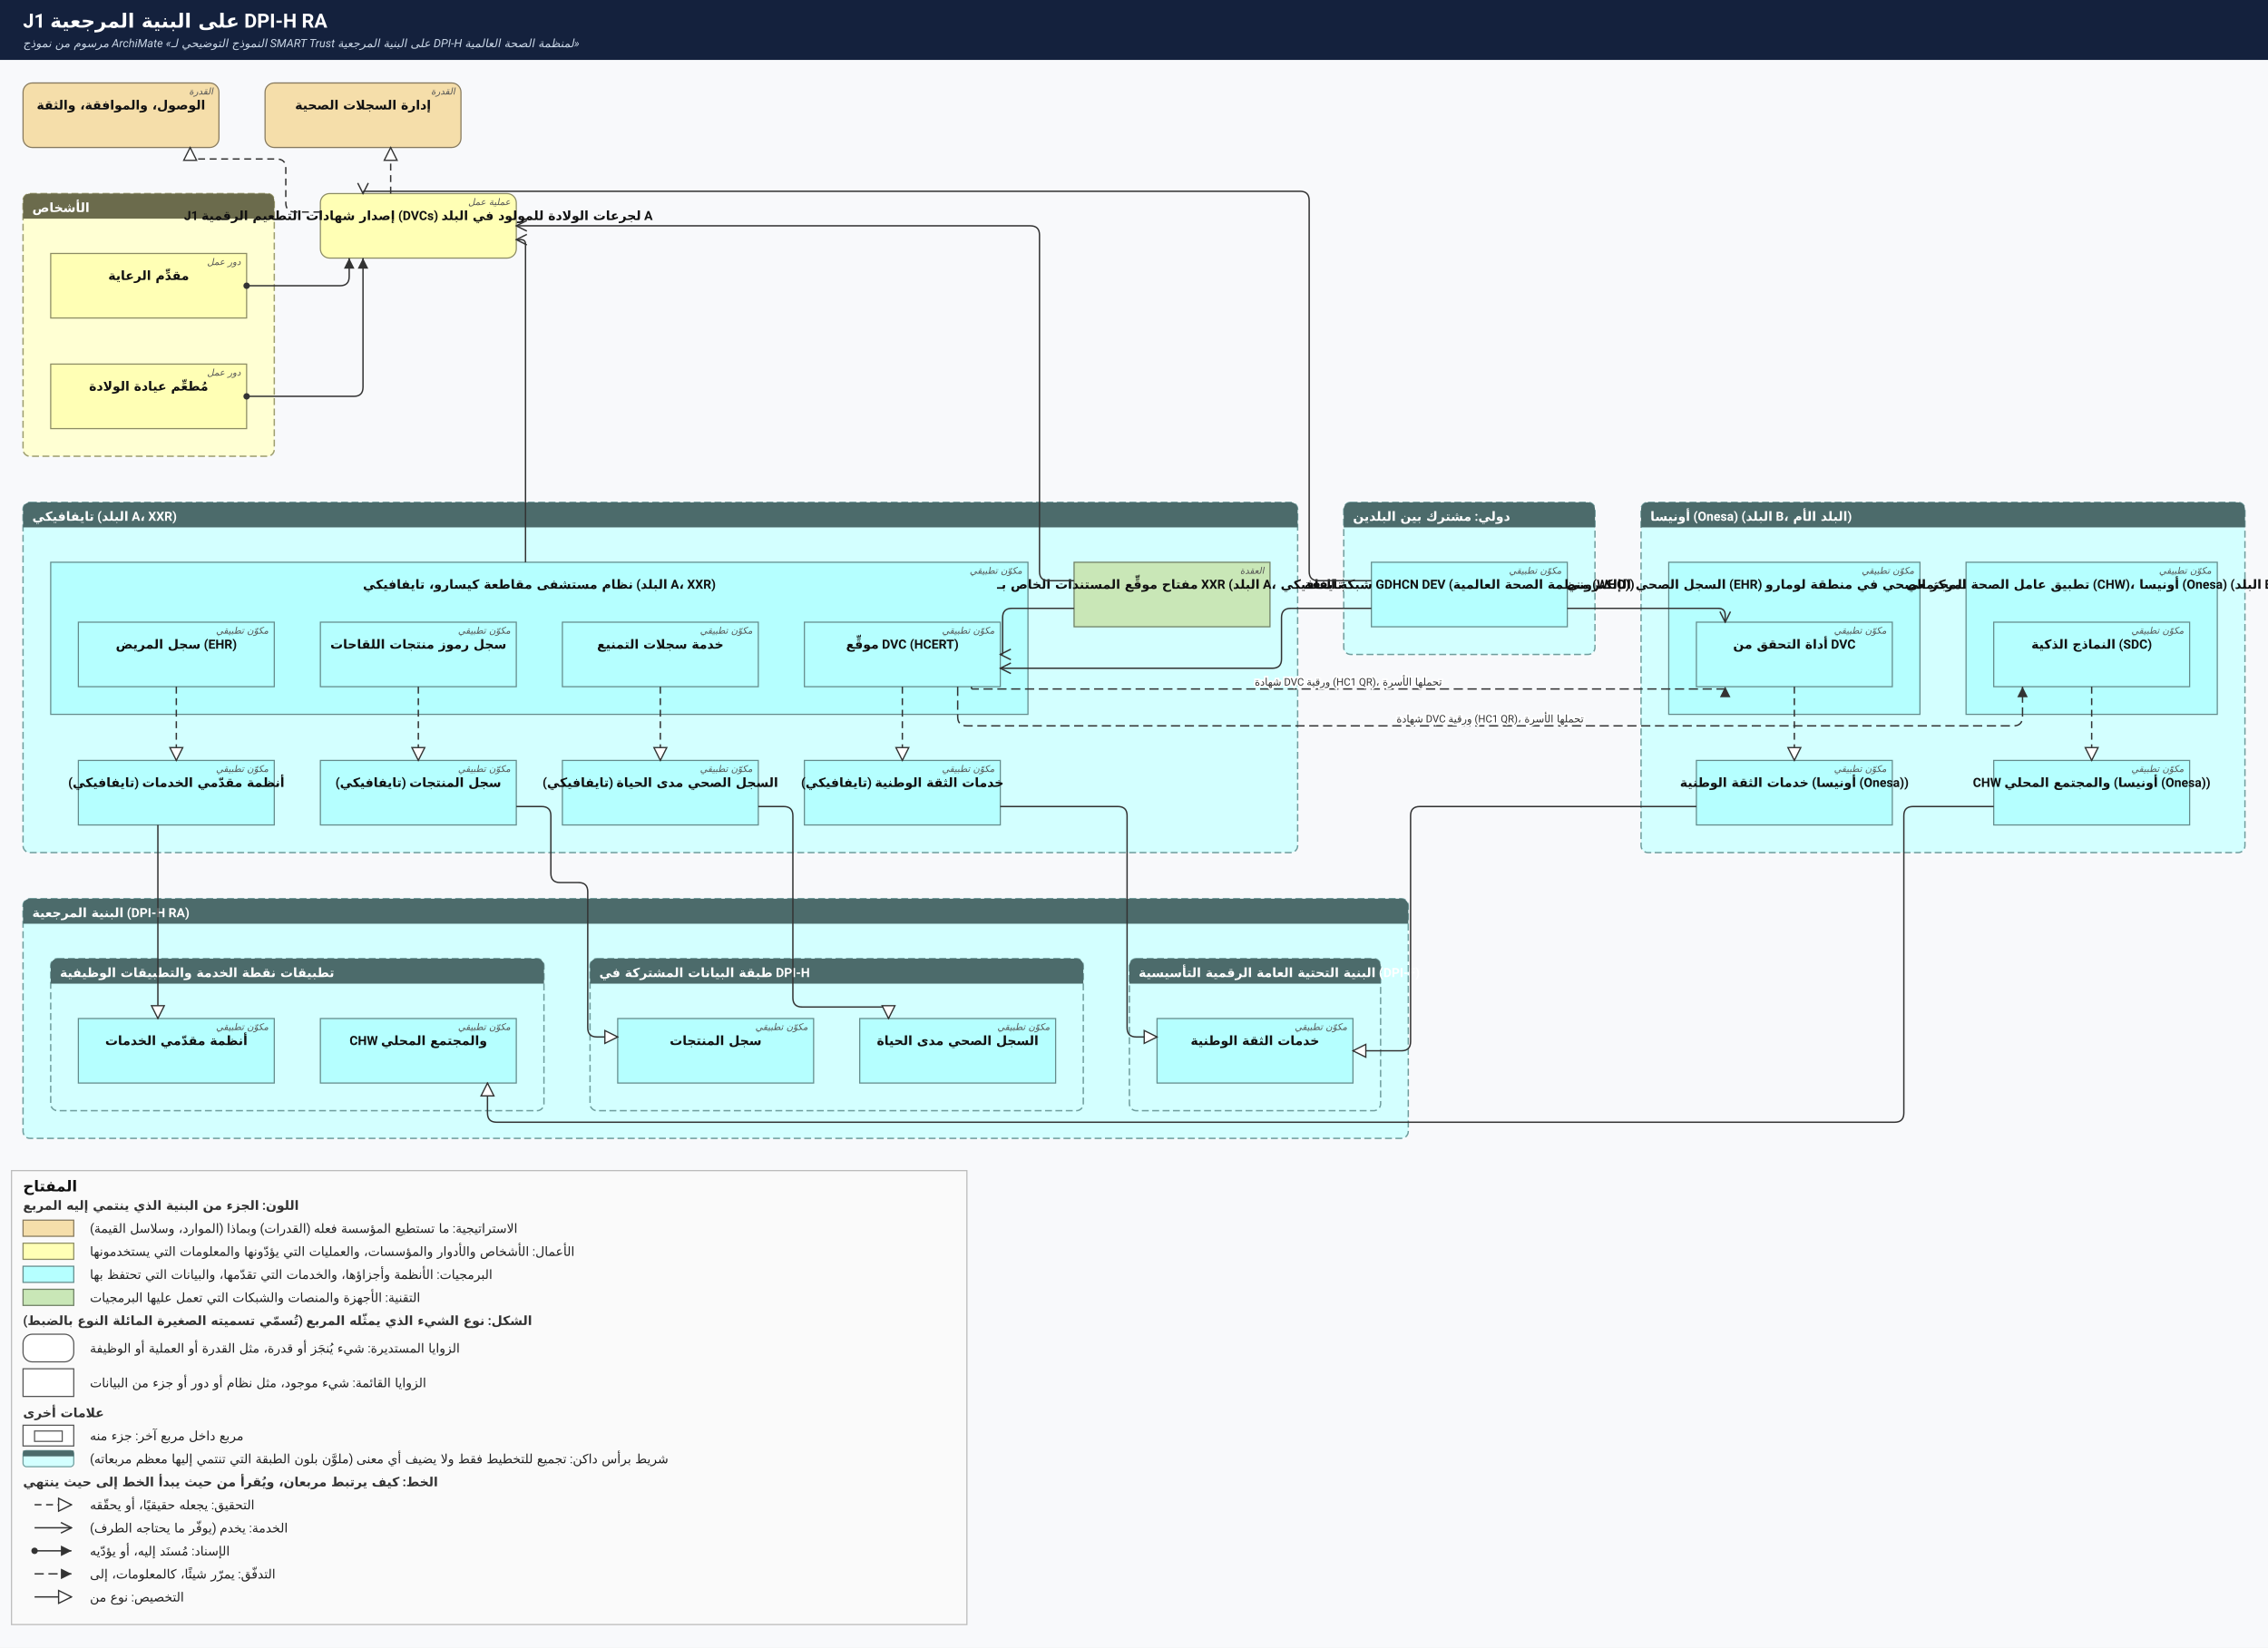
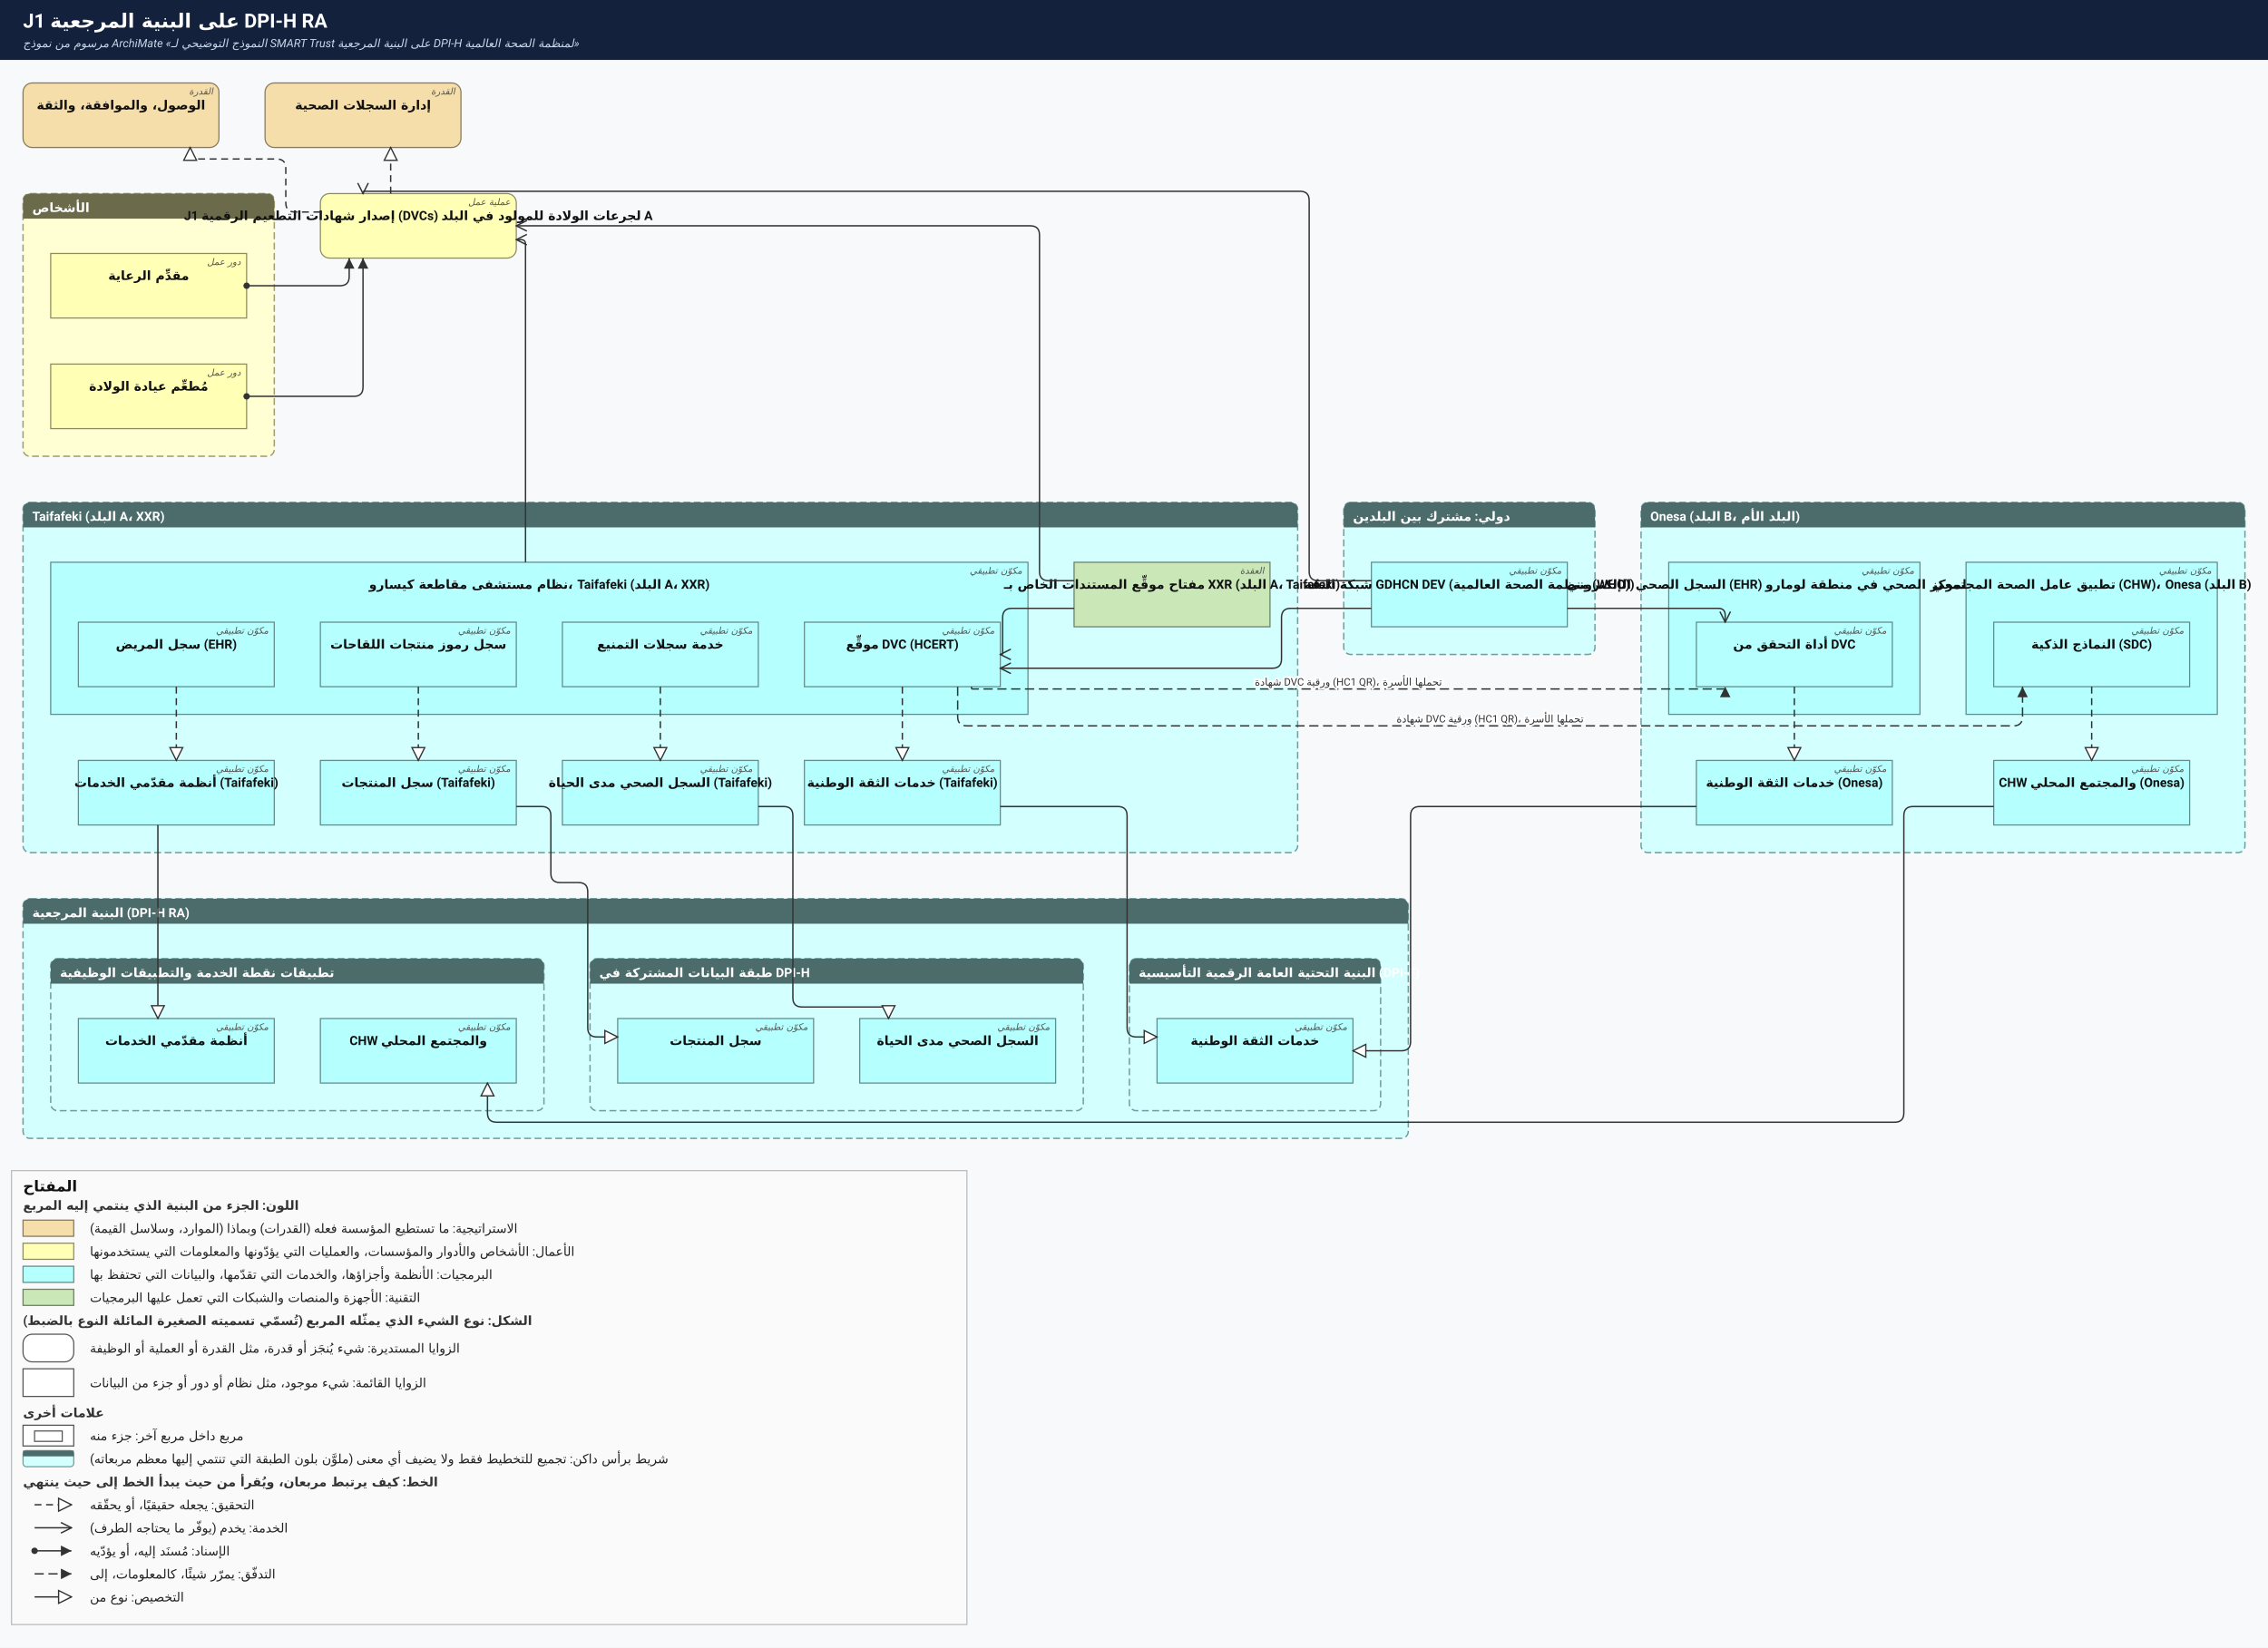
<svg xmlns="http://www.w3.org/2000/svg" viewBox="4 -48 1968 1430" width="1968" height="1430" role="img" aria-labelledby="av-title">
  <style>
.av-name{font:600 11px system-ui, -apple-system, "Segoe UI", Roboto, "Helvetica Neue", Arial, "Noto Sans", sans-serif;fill:#111}
.av-type{font:italic 8px system-ui, -apple-system, "Segoe UI", Roboto, "Helvetica Neue", Arial, "Noto Sans", sans-serif;fill:#555}
.av-group{font:600 11px system-ui, -apple-system, "Segoe UI", Roboto, "Helvetica Neue", Arial, "Noto Sans", sans-serif;fill:#333}
.av-note{font:10px system-ui, -apple-system, "Segoe UI", Roboto, "Helvetica Neue", Arial, "Noto Sans", sans-serif;fill:#222}
.av-key{font:11px system-ui, -apple-system, "Segoe UI", Roboto, "Helvetica Neue", Arial, "Noto Sans", sans-serif;fill:#222}
.av-keyh{font:600 11px system-ui, -apple-system, "Segoe UI", Roboto, "Helvetica Neue", Arial, "Noto Sans", sans-serif;fill:#333}
.av-keyt{font:700 13px system-ui, -apple-system, "Segoe UI", Roboto, "Helvetica Neue", Arial, "Noto Sans", sans-serif;fill:#111}
.av-rel{font:9px system-ui, -apple-system, "Segoe UI", Roboto, "Helvetica Neue", Arial, "Noto Sans", sans-serif;fill:#333;paint-order:stroke;stroke:#fff;stroke-width:3px}
a:hover rect,a:hover polygon,a:focus rect,a:focus polygon{stroke:#06c;stroke-width:2.5}
</style>
  <defs>
    <marker id="arrow-open" viewBox="0 0 12 12" refX="11" refY="6" markerWidth="11" markerHeight="11" orient="auto-start-reverse" markerUnits="userSpaceOnUse">
      <path d="M1 1 L11 6 L1 11" fill="none" stroke="#333" stroke-width="1.3" />
    </marker>
    <marker id="arrow-filled" viewBox="0 0 12 12" refX="11" refY="6" markerWidth="11" markerHeight="11" orient="auto-start-reverse" markerUnits="userSpaceOnUse">
      <path d="M1 1 L11 6 L1 11 Z" fill="#333" />
    </marker>
    <marker id="arrow-small" viewBox="0 0 10 10" refX="9" refY="5" markerWidth="8" markerHeight="8" orient="auto-start-reverse" markerUnits="userSpaceOnUse">
      <path d="M1 1 L9 5 L1 9" fill="none" stroke="#333" stroke-width="1.2" />
    </marker>
    <marker id="triangle-hollow" viewBox="0 0 14 14" refX="13" refY="7" markerWidth="13" markerHeight="13" orient="auto-start-reverse" markerUnits="userSpaceOnUse">
      <path d="M1 1 L13 7 L1 13 Z" fill="#fff" stroke="#333" stroke-width="1.2" />
    </marker>
    <marker id="diamond-filled" viewBox="0 0 16 10" refX="1" refY="5" markerWidth="16" markerHeight="10" orient="auto-start-reverse" markerUnits="userSpaceOnUse">
      <path d="M1 5 L8 1 L15 5 L8 9 Z" fill="#333" />
    </marker>
    <marker id="diamond-hollow" viewBox="0 0 16 10" refX="1" refY="5" markerWidth="16" markerHeight="10" orient="auto-start-reverse" markerUnits="userSpaceOnUse">
      <path d="M1 5 L8 1 L15 5 L8 9 Z" fill="#fff" stroke="#333" stroke-width="1.2" />
    </marker>
    <marker id="dot" viewBox="0 0 8 8" refX="4" refY="4" markerWidth="7" markerHeight="7" orient="auto" markerUnits="userSpaceOnUse">
      <circle cx="4" cy="4" r="3.2" fill="#333" />
    </marker>
    <pattern id="missing" width="8" height="8" patternUnits="userSpaceOnUse" patternTransform="rotate(45)">
      <rect width="8" height="8" fill="#fff" />
      <line x1="0" y1="0" x2="0" y2="8" stroke="#d33" stroke-width="2" />
    </pattern>
  </defs>
  <rect x="4" y="-48" width="1968" height="1430" fill="#f8f9fb" />
  <rect x="4" y="-48" width="1968" height="52" fill="#14213d" />
  <text x="24" y="-24" style="font:700 17px system-ui, -apple-system, &quot;Segoe UI&quot;, Roboto, &quot;Helvetica Neue&quot;, Arial, &quot;Noto Sans&quot;, sans-serif;fill:#fff">J1 على البنية المرجعية DPI-H RA</text>
  <text x="24" y="-7" style="font:italic 10px system-ui, -apple-system, &quot;Segoe UI&quot;, Roboto, &quot;Helvetica Neue&quot;, Arial, &quot;Noto Sans&quot;, sans-serif;fill:#c9d6e6">مرسوم من نموذج ArchiMate «النموذج التوضيحي لـ SMART Trust على البنية المرجعية DPI-H لمنظمة الصحة العالمية»</text>
  <a href="../../../ar/smart-trust-demo/archimate/0.1.0/element/access-consent-trust/" target="_top">
    <rect x="24" y="24" width="170" height="56" rx="8" fill="#f5deaa" stroke="#877a5e" stroke-width="1" />
    <text class="av-type" x="189" y="34" text-anchor="end">القدرة</text>
    <text class="av-name" x="109" y="47" text-anchor="middle">
      <tspan x="109" dy="0">الوصول، والموافقة، والثقة</tspan>
    </text>
  </a>
  <a href="../../../ar/smart-trust-demo/archimate/0.1.0/element/health-record-management/" target="_top">
    <rect x="234" y="24" width="170" height="56" rx="8" fill="#f5deaa" stroke="#877a5e" stroke-width="1" />
    <text class="av-type" x="399" y="34" text-anchor="end">القدرة</text>
    <text class="av-name" x="319" y="47" text-anchor="middle">
      <tspan x="319" dy="0">إدارة السجلات الصحية</tspan>
    </text>
  </a>
  <a href="../../../ar/smart-trust-demo/archimate/0.1.0/element/people/" target="_top">
    <rect x="24" y="120" width="218" height="228" rx="6" fill="#ffffd3" stroke="#9e9e70" stroke-width="1.2" stroke-dasharray="6 3" />
    <path d="M24 126 a6 6 0 0 1 6 -6 h206 a6 6 0 0 1 6 6 v15.75 h-218 z" fill="#6b6b4c" />
    <text class="av-group" x="32" y="136" style="fill:#fff">الأشخاص</text>
  </a>
  <a href="../../../ar/smart-trust-demo/archimate/0.1.0/element/caregiver/" target="_top">
    <rect x="48" y="172" width="170" height="56" fill="#ffffb5" stroke="#8c8c64" stroke-width="1" />
    <text class="av-type" x="213" y="182" text-anchor="end">دور عمل</text>
    <text class="av-name" x="133" y="195" text-anchor="middle">
      <tspan x="133" dy="0">مقدِّم الرعاية</tspan>
    </text>
  </a>
  <a href="../../../ar/smart-trust-demo/archimate/0.1.0/element/birth-clinic-vaccinator/" target="_top">
    <rect x="48" y="268" width="170" height="56" fill="#ffffb5" stroke="#8c8c64" stroke-width="1" />
    <text class="av-type" x="213" y="278" text-anchor="end">دور عمل</text>
    <text class="av-name" x="133" y="291" text-anchor="middle">
      <tspan x="133" dy="0">مُطعِّم عيادة الولادة</tspan>
    </text>
  </a>
  <a href="../../../ar/smart-trust-demo/archimate/0.1.0/element/j1-issue-the-newborn-s-birth-dose-dvcs-in-country-a/" target="_top">
    <rect x="282" y="120" width="170" height="56" rx="8" fill="#ffffb5" stroke="#8c8c64" stroke-width="1" />
    <text class="av-type" x="447" y="130" text-anchor="end">عملية عمل</text>
    <text class="av-name" x="367" y="143" text-anchor="middle">
      <tspan x="367" dy="0">J1 إصدار شهادات التطعيم الرقمية (DVCs) لجرعات الولادة للمولود في البلد A</tspan>
    </text>
  </a>
  <a href="../../../ar/smart-trust-demo/archimate/0.1.0/element/taifafeki-country-a-xxr/" target="_top">
    <rect x="24" y="388" width="1106" height="304" rx="6" fill="#d3ffff" stroke="#709e9e" stroke-width="1.2" stroke-dasharray="6 3" />
    <path d="M24 394 a6 6 0 0 1 6 -6 h1094 a6 6 0 0 1 6 6 v15.75 h-1106 z" fill="#4c6b6b" />
-     <text class="av-group" x="32" y="404" style="fill:#fff">تايفافيكي (البلد A، XXR)</text>
+     <text class="av-group" x="32" y="404" style="fill:#fff">Taifafeki (البلد A، XXR)</text>
  </a>
  <a href="../../../ar/smart-trust-demo/archimate/0.1.0/element/kesaro-provincial-hospital-system-taifafeki-country-a-xxr/" target="_top">
    <rect x="48" y="440" width="848" height="132" fill="#b5ffff" stroke="#648c8c" stroke-width="1" />
    <text class="av-type" x="891" y="450" text-anchor="end">مكوّن تطبيقي</text>
    <text class="av-name" x="472" y="463" text-anchor="middle">
-       <tspan x="472" dy="0">نظام مستشفى مقاطعة كيسارو، تايفافيكي (البلد A، XXR)</tspan>
+       <tspan x="472" dy="0">نظام مستشفى مقاطعة كيسارو، Taifafeki (البلد A، XXR)</tspan>
    </text>
  </a>
  <a href="../../../ar/smart-trust-demo/archimate/0.1.0/element/patient-record-ehr/" target="_top">
    <rect x="72" y="492" width="170" height="56" fill="#b5ffff" stroke="#648c8c" stroke-width="1" />
    <text class="av-type" x="237" y="502" text-anchor="end">مكوّن تطبيقي</text>
    <text class="av-name" x="157" y="515" text-anchor="middle">
      <tspan x="157" dy="0">سجل المريض (EHR)</tspan>
    </text>
  </a>
  <a href="../../../ar/smart-trust-demo/archimate/0.1.0/element/vaccine-product-code-registry/" target="_top">
    <rect x="282" y="492" width="170" height="56" fill="#b5ffff" stroke="#648c8c" stroke-width="1" />
    <text class="av-type" x="447" y="502" text-anchor="end">مكوّن تطبيقي</text>
    <text class="av-name" x="367" y="515" text-anchor="middle">
      <tspan x="367" dy="0">سجل رموز منتجات اللقاحات</tspan>
    </text>
  </a>
  <a href="../../../ar/smart-trust-demo/archimate/0.1.0/element/immunization-record-service/" target="_top">
    <rect x="492" y="492" width="170" height="56" fill="#b5ffff" stroke="#648c8c" stroke-width="1" />
    <text class="av-type" x="657" y="502" text-anchor="end">مكوّن تطبيقي</text>
    <text class="av-name" x="577" y="515" text-anchor="middle">
      <tspan x="577" dy="0">خدمة سجلات التمنيع</tspan>
    </text>
  </a>
  <a href="../../../ar/smart-trust-demo/archimate/0.1.0/element/dvc-signer-hcert/" target="_top">
    <rect x="702" y="492" width="170" height="56" fill="#b5ffff" stroke="#648c8c" stroke-width="1" />
    <text class="av-type" x="867" y="502" text-anchor="end">مكوّن تطبيقي</text>
    <text class="av-name" x="787" y="515" text-anchor="middle">
      <tspan x="787" dy="0">موقِّع DVC (HCERT)</tspan>
    </text>
  </a>
  <a href="../../../ar/smart-trust-demo/archimate/0.1.0/element/xxr-document-signer-key-country-a-taifafeki/" target="_top">
    <rect x="936" y="440" width="170" height="56" fill="#c9e7b7" stroke="#6f7f65" stroke-width="1" />
    <text class="av-type" x="1101" y="450" text-anchor="end">العقدة</text>
    <text class="av-name" x="1021" y="463" text-anchor="middle">
-       <tspan x="1021" dy="0">مفتاح موقِّع المستندات الخاص بـ XXR (البلد A، تايفافيكي)</tspan>
+       <tspan x="1021" dy="0">مفتاح موقِّع المستندات الخاص بـ XXR (البلد A، Taifafeki)</tspan>
    </text>
  </a>
  <a href="../../../ar/smart-trust-demo/archimate/0.1.0/element/provider-systems-taifafeki/" target="_top">
    <rect x="72" y="612" width="170" height="56" fill="#b5ffff" stroke="#648c8c" stroke-width="1" />
    <text class="av-type" x="237" y="622" text-anchor="end">مكوّن تطبيقي</text>
    <text class="av-name" x="157" y="635" text-anchor="middle">
-       <tspan x="157" dy="0">أنظمة مقدّمي الخدمات (تايفافيكي)</tspan>
+       <tspan x="157" dy="0">أنظمة مقدّمي الخدمات (Taifafeki)</tspan>
    </text>
  </a>
  <a href="../../../ar/smart-trust-demo/archimate/0.1.0/element/product-registry-taifafeki/" target="_top">
    <rect x="282" y="612" width="170" height="56" fill="#b5ffff" stroke="#648c8c" stroke-width="1" />
    <text class="av-type" x="447" y="622" text-anchor="end">مكوّن تطبيقي</text>
    <text class="av-name" x="367" y="635" text-anchor="middle">
-       <tspan x="367" dy="0">سجل المنتجات (تايفافيكي)</tspan>
+       <tspan x="367" dy="0">سجل المنتجات (Taifafeki)</tspan>
    </text>
  </a>
  <a href="../../../ar/smart-trust-demo/archimate/0.1.0/element/lifelong-health-record-taifafeki/" target="_top">
    <rect x="492" y="612" width="170" height="56" fill="#b5ffff" stroke="#648c8c" stroke-width="1" />
    <text class="av-type" x="657" y="622" text-anchor="end">مكوّن تطبيقي</text>
    <text class="av-name" x="577" y="635" text-anchor="middle">
-       <tspan x="577" dy="0">السجل الصحي مدى الحياة (تايفافيكي)</tspan>
+       <tspan x="577" dy="0">السجل الصحي مدى الحياة (Taifafeki)</tspan>
    </text>
  </a>
  <a href="../../../ar/smart-trust-demo/archimate/0.1.0/element/national-trust-services-taifafeki/" target="_top">
    <rect x="702" y="612" width="170" height="56" fill="#b5ffff" stroke="#648c8c" stroke-width="1" />
    <text class="av-type" x="867" y="622" text-anchor="end">مكوّن تطبيقي</text>
    <text class="av-name" x="787" y="635" text-anchor="middle">
-       <tspan x="787" dy="0">خدمات الثقة الوطنية (تايفافيكي)</tspan>
+       <tspan x="787" dy="0">خدمات الثقة الوطنية (Taifafeki)</tspan>
    </text>
  </a>
  <a href="../../../ar/smart-trust-demo/archimate/0.1.0/element/international-shared-by-both/" target="_top">
    <rect x="1170" y="388" width="218" height="132" rx="6" fill="#d3ffff" stroke="#709e9e" stroke-width="1.2" stroke-dasharray="6 3" />
    <path d="M1170 394 a6 6 0 0 1 6 -6 h206 a6 6 0 0 1 6 6 v15.75 h-218 z" fill="#4c6b6b" />
    <text class="av-group" x="1178" y="404" style="fill:#fff">دولي: مشترك بين البلدين</text>
  </a>
  <a href="../../../ar/smart-trust-demo/archimate/0.1.0/element/gdhcn-dev-trust-network-who/" target="_top">
    <rect x="1194" y="440" width="170" height="56" fill="#b5ffff" stroke="#648c8c" stroke-width="1" />
    <text class="av-type" x="1359" y="450" text-anchor="end">مكوّن تطبيقي</text>
    <text class="av-name" x="1279" y="463" text-anchor="middle">
      <tspan x="1279" dy="0">شبكة الثقة GDHCN DEV (منظمة الصحة العالمية (WHO))</tspan>
    </text>
  </a>
  <a href="../../../ar/smart-trust-demo/archimate/0.1.0/element/onesa-country-b-home/" target="_top">
    <rect x="1428" y="388" width="524" height="304" rx="6" fill="#d3ffff" stroke="#709e9e" stroke-width="1.2" stroke-dasharray="6 3" />
    <path d="M1428 394 a6 6 0 0 1 6 -6 h512 a6 6 0 0 1 6 6 v15.75 h-524 z" fill="#4c6b6b" />
-     <text class="av-group" x="1436" y="404" style="fill:#fff">أونيسا (Onesa) (البلد B، البلد الأم)</text>
+     <text class="av-group" x="1436" y="404" style="fill:#fff">Onesa (البلد B، البلد الأم)</text>
  </a>
  <a href="../../../ar/smart-trust-demo/archimate/0.1.0/element/lomaru-district-health-center-ehr-country-b/" target="_top">
    <rect x="1452" y="440" width="218" height="132" fill="#b5ffff" stroke="#648c8c" stroke-width="1" />
    <text class="av-type" x="1665" y="450" text-anchor="end">مكوّن تطبيقي</text>
    <text class="av-name" x="1561" y="463" text-anchor="middle">
      <tspan x="1561" dy="0">السجل الصحي الإلكتروني (EHR) للمركز الصحي في منطقة لومارو (البلد B)</tspan>
    </text>
  </a>
  <a href="../../../ar/smart-trust-demo/archimate/0.1.0/element/dvc-verifier/" target="_top">
    <rect x="1476" y="492" width="170" height="56" fill="#b5ffff" stroke="#648c8c" stroke-width="1" />
    <text class="av-type" x="1641" y="502" text-anchor="end">مكوّن تطبيقي</text>
    <text class="av-name" x="1561" y="515" text-anchor="middle">
      <tspan x="1561" dy="0">أداة التحقق من DVC</tspan>
    </text>
  </a>
  <a href="../../../ar/smart-trust-demo/archimate/0.1.0/element/chw-app-onesa-country-b/" target="_top">
    <rect x="1710" y="440" width="218" height="132" fill="#b5ffff" stroke="#648c8c" stroke-width="1" />
    <text class="av-type" x="1923" y="450" text-anchor="end">مكوّن تطبيقي</text>
    <text class="av-name" x="1819" y="463" text-anchor="middle">
-       <tspan x="1819" dy="0">تطبيق عامل الصحة المجتمعي (CHW)، أونيسا (Onesa) (البلد B)</tspan>
+       <tspan x="1819" dy="0">تطبيق عامل الصحة المجتمعي (CHW)، Onesa (البلد B)</tspan>
    </text>
  </a>
  <a href="../../../ar/smart-trust-demo/archimate/0.1.0/element/smart-forms-sdc/" target="_top">
    <rect x="1734" y="492" width="170" height="56" fill="#b5ffff" stroke="#648c8c" stroke-width="1" />
    <text class="av-type" x="1899" y="502" text-anchor="end">مكوّن تطبيقي</text>
    <text class="av-name" x="1819" y="515" text-anchor="middle">
      <tspan x="1819" dy="0">النماذج الذكية (SDC)</tspan>
    </text>
  </a>
  <a href="../../../ar/smart-trust-demo/archimate/0.1.0/element/national-trust-services-onesa/" target="_top">
    <rect x="1476" y="612" width="170" height="56" fill="#b5ffff" stroke="#648c8c" stroke-width="1" />
    <text class="av-type" x="1641" y="622" text-anchor="end">مكوّن تطبيقي</text>
    <text class="av-name" x="1561" y="635" text-anchor="middle">
-       <tspan x="1561" dy="0">خدمات الثقة الوطنية (أونيسا (Onesa))</tspan>
+       <tspan x="1561" dy="0">خدمات الثقة الوطنية (Onesa)</tspan>
    </text>
  </a>
  <a href="../../../ar/smart-trust-demo/archimate/0.1.0/element/chw-community-onesa/" target="_top">
    <rect x="1734" y="612" width="170" height="56" fill="#b5ffff" stroke="#648c8c" stroke-width="1" />
    <text class="av-type" x="1899" y="622" text-anchor="end">مكوّن تطبيقي</text>
    <text class="av-name" x="1819" y="635" text-anchor="middle">
-       <tspan x="1819" dy="0">CHW والمجتمع المحلي (أونيسا (Onesa))</tspan>
+       <tspan x="1819" dy="0">CHW والمجتمع المحلي (Onesa)</tspan>
    </text>
  </a>
  <a href="../../../ar/smart-trust-demo/archimate/0.1.0/element/reference-architecture-dpi-h-ra/" target="_top">
    <rect x="24" y="732" width="1202" height="208" rx="6" fill="#d3ffff" stroke="#709e9e" stroke-width="1.2" stroke-dasharray="6 3" />
    <path d="M24 738 a6 6 0 0 1 6 -6 h1190 a6 6 0 0 1 6 6 v15.75 h-1202 z" fill="#4c6b6b" />
    <text class="av-group" x="32" y="748" style="fill:#fff">البنية المرجعية (DPI-H RA)</text>
  </a>
  <a href="../../../ar/smart-trust-demo/archimate/0.1.0/element/point-of-service-functional-applications/" target="_top">
    <rect x="48" y="784" width="428" height="132" rx="6" fill="#d3ffff" stroke="#709e9e" stroke-width="1.2" stroke-dasharray="6 3" />
    <path d="M48 790 a6 6 0 0 1 6 -6 h416 a6 6 0 0 1 6 6 v15.75 h-428 z" fill="#4c6b6b" />
    <text class="av-group" x="56" y="800" style="fill:#fff">تطبيقات نقطة الخدمة والتطبيقات الوظيفية</text>
  </a>
  <a href="../../../ar/smart-trust-demo/archimate/0.1.0/element/provider-systems/" target="_top">
    <rect x="72" y="836" width="170" height="56" fill="#b5ffff" stroke="#648c8c" stroke-width="1" />
    <text class="av-type" x="237" y="846" text-anchor="end">مكوّن تطبيقي</text>
    <text class="av-name" x="157" y="859" text-anchor="middle">
      <tspan x="157" dy="0">أنظمة مقدّمي الخدمات</tspan>
    </text>
  </a>
  <a href="../../../ar/smart-trust-demo/archimate/0.1.0/element/chw-community/" target="_top">
    <rect x="282" y="836" width="170" height="56" fill="#b5ffff" stroke="#648c8c" stroke-width="1" />
    <text class="av-type" x="447" y="846" text-anchor="end">مكوّن تطبيقي</text>
    <text class="av-name" x="367" y="859" text-anchor="middle">
      <tspan x="367" dy="0">CHW والمجتمع المحلي</tspan>
    </text>
  </a>
  <a href="../../../ar/smart-trust-demo/archimate/0.1.0/element/dpi-h-shared-data-layer/" target="_top">
    <rect x="516" y="784" width="428" height="132" rx="6" fill="#d3ffff" stroke="#709e9e" stroke-width="1.2" stroke-dasharray="6 3" />
    <path d="M516 790 a6 6 0 0 1 6 -6 h416 a6 6 0 0 1 6 6 v15.75 h-428 z" fill="#4c6b6b" />
    <text class="av-group" x="524" y="800" style="fill:#fff">طبقة البيانات المشتركة في DPI-H</text>
  </a>
  <a href="../../../ar/smart-trust-demo/archimate/0.1.0/element/product-registry/" target="_top">
    <rect x="540" y="836" width="170" height="56" fill="#b5ffff" stroke="#648c8c" stroke-width="1" />
    <text class="av-type" x="705" y="846" text-anchor="end">مكوّن تطبيقي</text>
    <text class="av-name" x="625" y="859" text-anchor="middle">
      <tspan x="625" dy="0">سجل المنتجات</tspan>
    </text>
  </a>
  <a href="../../../ar/smart-trust-demo/archimate/0.1.0/element/lifelong-health-record/" target="_top">
    <rect x="750" y="836" width="170" height="56" fill="#b5ffff" stroke="#648c8c" stroke-width="1" />
    <text class="av-type" x="915" y="846" text-anchor="end">مكوّن تطبيقي</text>
    <text class="av-name" x="835" y="859" text-anchor="middle">
      <tspan x="835" dy="0">السجل الصحي مدى الحياة</tspan>
    </text>
  </a>
  <a href="../../../ar/smart-trust-demo/archimate/0.1.0/element/foundational-dpi-dpi-f/" target="_top">
    <rect x="984" y="784" width="218" height="132" rx="6" fill="#d3ffff" stroke="#709e9e" stroke-width="1.2" stroke-dasharray="6 3" />
    <path d="M984 790 a6 6 0 0 1 6 -6 h206 a6 6 0 0 1 6 6 v15.75 h-218 z" fill="#4c6b6b" />
    <text class="av-group" x="992" y="800" style="fill:#fff">البنية التحتية العامة الرقمية التأسيسية (DPI-F)</text>
  </a>
  <a href="../../../ar/smart-trust-demo/archimate/0.1.0/element/national-trust-services/" target="_top">
    <rect x="1008" y="836" width="170" height="56" fill="#b5ffff" stroke="#648c8c" stroke-width="1" />
    <text class="av-type" x="1173" y="846" text-anchor="end">مكوّن تطبيقي</text>
    <text class="av-name" x="1093" y="859" text-anchor="middle">
      <tspan x="1093" dy="0">خدمات الثقة الوطنية</tspan>
    </text>
  </a>
  <a href="../../../ar/smart-trust-demo/archimate/0.1.0/relationship/id-2625c4c1650a5055890b2b1a3f46fa75/" target="_top">
    <path d="M218 200 L299 200 Q307 200 307 192 L307 176" fill="none" stroke="#333" stroke-width="1.2" marker-start="url(#dot)" marker-end="url(#arrow-filled)" />
    <path d="M218 200 L299 200 Q307 200 307 192 L307 176" fill="none" stroke="transparent" stroke-width="8" />
  </a>
  <a href="../../../ar/smart-trust-demo/archimate/0.1.0/relationship/id-f9dad097827d5f67a927b8e3ec87633d/" target="_top">
    <path d="M218 296 L311 296 Q319 296 319 288 L319 176" fill="none" stroke="#333" stroke-width="1.2" marker-start="url(#dot)" marker-end="url(#arrow-filled)" />
    <path d="M218 296 L311 296 Q319 296 319 288 L319 176" fill="none" stroke="transparent" stroke-width="8" />
  </a>
  <a href="../../../ar/smart-trust-demo/archimate/0.1.0/relationship/id-fa9e2f8ac0d05ce586ae3591704ab523/" target="_top">
    <path d="M282 136 L260 136 Q252 136 252 128 L252 98 Q252 90 244 90 L174 90 Q169 90 169 85 L169 80" fill="none" stroke="#333" stroke-width="1.2" stroke-dasharray="6 4" marker-end="url(#triangle-hollow)" />
    <path d="M282 136 L260 136 Q252 136 252 128 L252 98 Q252 90 244 90 L174 90 Q169 90 169 85 L169 80" fill="none" stroke="transparent" stroke-width="8" />
  </a>
  <a href="../../../ar/smart-trust-demo/archimate/0.1.0/relationship/id-92bb78da02ae51f5a55d9bd30990f019/" target="_top">
    <path d="M343 120 L343 80" fill="none" stroke="#333" stroke-width="1.2" stroke-dasharray="6 4" marker-end="url(#triangle-hollow)" />
    <path d="M343 120 L343 80" fill="none" stroke="transparent" stroke-width="8" />
  </a>
  <a href="../../../ar/smart-trust-demo/archimate/0.1.0/relationship/id-3f8ef27cc3555e8da94b02dc4d94e2d6/" target="_top">
    <path d="M460 440 L460 164 Q460 160 456 160 L452 160" fill="none" stroke="#333" stroke-width="1.2" marker-end="url(#arrow-open)" />
    <path d="M460 440 L460 164 Q460 160 456 160 L452 160" fill="none" stroke="transparent" stroke-width="8" />
  </a>
  <a href="../../../ar/smart-trust-demo/archimate/0.1.0/relationship/id-f8a86f0420775cfc8b1ede64003b7f60/" target="_top">
    <path d="M157 548 L157 612" fill="none" stroke="#333" stroke-width="1.2" stroke-dasharray="6 4" marker-end="url(#triangle-hollow)" />
    <path d="M157 548 L157 612" fill="none" stroke="transparent" stroke-width="8" />
  </a>
  <a href="../../../ar/smart-trust-demo/archimate/0.1.0/relationship/id-9b76e43e0a7e598e8d34bbf5a6123951/" target="_top">
    <path d="M367 548 L367 612" fill="none" stroke="#333" stroke-width="1.2" stroke-dasharray="6 4" marker-end="url(#triangle-hollow)" />
    <path d="M367 548 L367 612" fill="none" stroke="transparent" stroke-width="8" />
  </a>
  <a href="../../../ar/smart-trust-demo/archimate/0.1.0/relationship/id-7916edd1dc4e5c6b965db5dd64a4615b/" target="_top">
    <path d="M577 548 L577 612" fill="none" stroke="#333" stroke-width="1.2" stroke-dasharray="6 4" marker-end="url(#triangle-hollow)" />
    <path d="M577 548 L577 612" fill="none" stroke="transparent" stroke-width="8" />
  </a>
  <a href="../../../ar/smart-trust-demo/archimate/0.1.0/relationship/id-b2ed2a33c41058dfa774ce60c12ccc8e/" target="_top">
    <path d="M787 548 L787 612" fill="none" stroke="#333" stroke-width="1.2" stroke-dasharray="6 4" marker-end="url(#triangle-hollow)" />
    <path d="M787 548 L787 612" fill="none" stroke="transparent" stroke-width="8" />
  </a>
  <a href="../../../ar/smart-trust-demo/archimate/0.1.0/relationship/id-08909a1d794551be8b82d3982bc77dbb/" target="_top">
    <path d="M835 548 L835 574 Q835 582 843 582 L1289 582 Q1297 582 1305 582 L1751 582 Q1759 582 1759 574 L1759 548" fill="none" stroke="#333" stroke-width="1.2" stroke-dasharray="8 4" marker-end="url(#arrow-filled)" />
    <path d="M835 548 L835 574 Q835 582 843 582 L1289 582 Q1297 582 1305 582 L1751 582 Q1759 582 1759 574 L1759 548" fill="none" stroke="transparent" stroke-width="8" />
    <text class="av-rel" x="1297" y="579" text-anchor="middle">شهادة DVC ورقية (HC1 QR)، تحملها الأسرة</text>
  </a>
  <a href="../../../ar/smart-trust-demo/archimate/0.1.0/relationship/id-d714178bc5a85f618b0bf064cb27ec13/" target="_top">
    <path d="M847 548 L847 549 Q847 550 848 550 L1166 550 Q1174 550 1182 550 L1500 550 Q1501 550 1501 549 L1501 548" fill="none" stroke="#333" stroke-width="1.2" stroke-dasharray="8 4" marker-end="url(#arrow-filled)" />
    <path d="M847 548 L847 549 Q847 550 848 550 L1166 550 Q1174 550 1182 550 L1500 550 Q1501 550 1501 549 L1501 548" fill="none" stroke="transparent" stroke-width="8" />
    <text class="av-rel" x="1174" y="547" text-anchor="middle">شهادة DVC ورقية (HC1 QR)، تحملها الأسرة</text>
  </a>
  <a href="../../../ar/smart-trust-demo/archimate/0.1.0/relationship/id-200ca8c67046542885fc2b4b0bb1fc5b/" target="_top">
    <path d="M936 456 L914 456 Q906 456 906 448 L906 156 Q906 148 898 148 L452 148" fill="none" stroke="#333" stroke-width="1.2" marker-end="url(#arrow-open)" />
    <path d="M936 456 L914 456 Q906 456 906 448 L906 156 Q906 148 898 148 L452 148" fill="none" stroke="transparent" stroke-width="8" />
  </a>
  <a href="../../../ar/smart-trust-demo/archimate/0.1.0/relationship/id-86049b720d3859d0a068be07ab036556/" target="_top">
    <path d="M936 480 L882 480 Q874 480 874 488 L874 519 Q874 520 873 520 L872 520" fill="none" stroke="#333" stroke-width="1.2" marker-end="url(#arrow-open)" />
    <path d="M936 480 L882 480 Q874 480 874 488 L874 519 Q874 520 873 520 L872 520" fill="none" stroke="transparent" stroke-width="8" />
  </a>
  <a href="../../../ar/smart-trust-demo/archimate/0.1.0/relationship/id-258e4d9f872956df8dc7d84d2a89aef8/" target="_top">
    <path d="M141 668 L141 836" fill="none" stroke="#333" stroke-width="1.2" marker-end="url(#triangle-hollow)" />
    <path d="M141 668 L141 836" fill="none" stroke="transparent" stroke-width="8" />
  </a>
  <a href="../../../ar/smart-trust-demo/archimate/0.1.0/relationship/id-3518917c8e7f5ffcbc7dc5b13db2f4fd/" target="_top">
    <path d="M452 652 L474 652 Q482 652 482 660 L482 710 Q482 718 490 718 L506 718 Q514 718 514 726 L514 844 Q514 852 522 852 L540 852" fill="none" stroke="#333" stroke-width="1.2" marker-end="url(#triangle-hollow)" />
    <path d="M452 652 L474 652 Q482 652 482 660 L482 710 Q482 718 490 718 L506 718 Q514 718 514 726 L514 844 Q514 852 522 852 L540 852" fill="none" stroke="transparent" stroke-width="8" />
  </a>
  <a href="../../../ar/smart-trust-demo/archimate/0.1.0/relationship/id-c79b427008eb561a8f75cc0e891eae80/" target="_top">
    <path d="M662 652 L684 652 Q692 652 692 660 L692 818 Q692 826 700 826 L770 826 Q775 826 775 831 L775 836" fill="none" stroke="#333" stroke-width="1.2" marker-end="url(#triangle-hollow)" />
    <path d="M662 652 L684 652 Q692 652 692 660 L692 818 Q692 826 700 826 L770 826 Q775 826 775 831 L775 836" fill="none" stroke="transparent" stroke-width="8" />
  </a>
  <a href="../../../ar/smart-trust-demo/archimate/0.1.0/relationship/id-ddd5d6874e615d5589608b0b8d2eea59/" target="_top">
    <path d="M872 652 L974 652 Q982 652 982 660 L982 844 Q982 852 990 852 L1008 852" fill="none" stroke="#333" stroke-width="1.2" marker-end="url(#triangle-hollow)" />
    <path d="M872 652 L974 652 Q982 652 982 660 L982 844 Q982 852 990 852 L1008 852" fill="none" stroke="transparent" stroke-width="8" />
  </a>
  <a href="../../../ar/smart-trust-demo/archimate/0.1.0/relationship/id-8728901bb3a25c9f91af44a38c7eb297/" target="_top">
    <path d="M1194 456 L1148 456 Q1140 456 1140 448 L1140 126 Q1140 118 1132 118 L320 118 Q319 118 319 119 L319 120" fill="none" stroke="#333" stroke-width="1.2" marker-end="url(#arrow-open)" />
    <path d="M1194 456 L1148 456 Q1140 456 1140 448 L1140 126 Q1140 118 1132 118 L320 118 Q319 118 319 119 L319 120" fill="none" stroke="transparent" stroke-width="8" />
  </a>
  <a href="../../../ar/smart-trust-demo/archimate/0.1.0/relationship/id-c29ac4e94ad8510387ab27f3860732bb/" target="_top">
    <path d="M1194 480 L1124 480 Q1116 480 1116 488 L1116 524 Q1116 532 1108 532 L872 532" fill="none" stroke="#333" stroke-width="1.2" marker-end="url(#arrow-open)" />
    <path d="M1194 480 L1124 480 Q1116 480 1116 488 L1116 524 Q1116 532 1108 532 L872 532" fill="none" stroke="transparent" stroke-width="8" />
  </a>
  <a href="../../../ar/smart-trust-demo/archimate/0.1.0/relationship/id-3570f6ba70eb579aa52b8070e0ed3e36/" target="_top">
    <path d="M1364 480 L1495 480 Q1501 480 1501 486 L1501 492" fill="none" stroke="#333" stroke-width="1.2" marker-end="url(#arrow-open)" />
    <path d="M1364 480 L1495 480 Q1501 480 1501 486 L1501 492" fill="none" stroke="transparent" stroke-width="8" />
  </a>
  <a href="../../../ar/smart-trust-demo/archimate/0.1.0/relationship/id-c628d07e7b675ebca4848032bf0e9596/" target="_top">
    <path d="M1561 548 L1561 612" fill="none" stroke="#333" stroke-width="1.2" stroke-dasharray="6 4" marker-end="url(#triangle-hollow)" />
    <path d="M1561 548 L1561 612" fill="none" stroke="transparent" stroke-width="8" />
  </a>
  <a href="../../../ar/smart-trust-demo/archimate/0.1.0/relationship/id-a86c58fdc6f35c1aa23a05a9974019c6/" target="_top">
    <path d="M1819 548 L1819 612" fill="none" stroke="#333" stroke-width="1.2" stroke-dasharray="6 4" marker-end="url(#triangle-hollow)" />
    <path d="M1819 548 L1819 612" fill="none" stroke="transparent" stroke-width="8" />
  </a>
  <a href="../../../ar/smart-trust-demo/archimate/0.1.0/relationship/id-b337e9c8148f5ced90ec163d533f7e1a/" target="_top">
    <path d="M1476 652 L1236 652 Q1228 652 1228 660 L1228 856 Q1228 864 1220 864 L1178 864" fill="none" stroke="#333" stroke-width="1.2" marker-end="url(#triangle-hollow)" />
    <path d="M1476 652 L1236 652 Q1228 652 1228 660 L1228 856 Q1228 864 1220 864 L1178 864" fill="none" stroke="transparent" stroke-width="8" />
  </a>
  <a href="../../../ar/smart-trust-demo/archimate/0.1.0/relationship/id-c203dedcf52053f6889e0c2cffe5e0c8/" target="_top">
    <path d="M1734 652 L1664 652 Q1656 652 1656 660 L1656 918 Q1656 926 1648 926 L435 926 Q427 926 427 918 L427 892" fill="none" stroke="#333" stroke-width="1.2" marker-end="url(#triangle-hollow)" />
    <path d="M1734 652 L1664 652 Q1656 652 1656 660 L1656 918 Q1656 926 1648 926 L435 926 Q427 926 427 918 L427 892" fill="none" stroke="transparent" stroke-width="8" />
  </a>
  <g class="av-legend">
    <rect x="14" y="968" width="829" height="394" fill="#fafafa" stroke="#bbb" />
    <text class="av-keyt" x="24" y="986">المفتاح</text>
    <text class="av-keyh" x="24" y="1002">اللون: الجزء من البنية الذي ينتمي إليه المربع</text>
    <rect x="24" y="1011" width="44" height="14" fill="#f5deaa" stroke="#877a5e" />
    <text class="av-key" x="82" y="1022">الاستراتيجية: ما تستطيع المؤسسة فعله (القدرات) وبماذا (الموارد، وسلاسل القيمة)</text>
    <rect x="24" y="1031" width="44" height="14" fill="#ffffb5" stroke="#8c8c64" />
    <text class="av-key" x="82" y="1042">الأعمال: الأشخاص والأدوار والمؤسسات، والعمليات التي يؤدّونها والمعلومات التي يستخدمونها</text>
    <rect x="24" y="1051" width="44" height="14" fill="#b5ffff" stroke="#648c8c" />
    <text class="av-key" x="82" y="1062">البرمجيات: الأنظمة وأجزاؤها، والخدمات التي تقدّمها، والبيانات التي تحتفظ بها</text>
    <rect x="24" y="1071" width="44" height="14" fill="#c9e7b7" stroke="#6f7f65" />
    <text class="av-key" x="82" y="1082">التقنية: الأجهزة والمنصات والشبكات التي تعمل عليها البرمجيات</text>
    <text class="av-keyh" x="24" y="1102">الشكل: نوع الشيء الذي يمثّله المربع (تُسمّي تسميته الصغيرة المائلة النوع بالضبط)</text>
    <rect x="24" y="1110" width="44" height="24" rx="8" fill="#fff" stroke="#555" />
    <text class="av-key" x="82" y="1126">الزوايا المستديرة: شيء يُنجَز أو قدرة، مثل القدرة أو العملية أو الوظيفة</text>
    <rect x="24" y="1140" width="44" height="24" fill="#fff" stroke="#555" />
    <text class="av-key" x="82" y="1156">الزوايا القائمة: شيء موجود، مثل نظام أو دور أو جزء من البيانات</text>
    <text class="av-keyh" x="24" y="1182">علامات أخرى</text>
    <rect x="24" y="1189" width="44" height="18" fill="#fff" stroke="#555" />
    <rect x="34" y="1194" width="24" height="9" fill="#fff" stroke="#555" />
    <text class="av-key" x="82" y="1202">مربع داخل مربع آخر: جزء منه</text>
    <rect x="24" y="1211" width="44" height="14" rx="3" fill="#d3ffff" stroke="#709e9e" />
    <rect x="24" y="1211" width="44" height="5" fill="#4c6b6b" />
    <text class="av-key" x="82" y="1222">شريط برأس داكن: تجميع للتخطيط فقط ولا يضيف أي معنى (ملوَّن بلون الطبقة التي تنتمي إليها معظم مربعاته)</text>
    <text class="av-keyh" x="24" y="1242">الخط: كيف يرتبط مربعان، ويُقرأ من حيث يبدأ الخط إلى حيث ينتهي</text>
    <path d="M34 1258 L66 1258" fill="none" stroke="#333" stroke-width="1.2" stroke-dasharray="6 4" marker-end="url(#triangle-hollow)" />
    <text class="av-key" x="82" y="1262">التحقيق: يجعله حقيقيًا، أو يحقّقه</text>
    <path d="M34 1278 L66 1278" fill="none" stroke="#333" stroke-width="1.2" marker-end="url(#arrow-open)" />
    <text class="av-key" x="82" y="1282">الخدمة: يخدم (يوفّر ما يحتاجه الطرف)</text>
    <path d="M34 1298 L66 1298" fill="none" stroke="#333" stroke-width="1.2" marker-start="url(#dot)" marker-end="url(#arrow-filled)" />
    <text class="av-key" x="82" y="1302">الإسناد: مُسنَد إليه، أو يؤدّيه</text>
    <path d="M34 1318 L66 1318" fill="none" stroke="#333" stroke-width="1.2" stroke-dasharray="8 4" marker-end="url(#arrow-filled)" />
    <text class="av-key" x="82" y="1322">التدفّق: يمرّر شيئًا، كالمعلومات، إلى</text>
    <path d="M34 1338 L66 1338" fill="none" stroke="#333" stroke-width="1.2" marker-end="url(#triangle-hollow)" />
    <text class="av-key" x="82" y="1342">التخصيص: نوع من</text>
  </g>
</svg>
